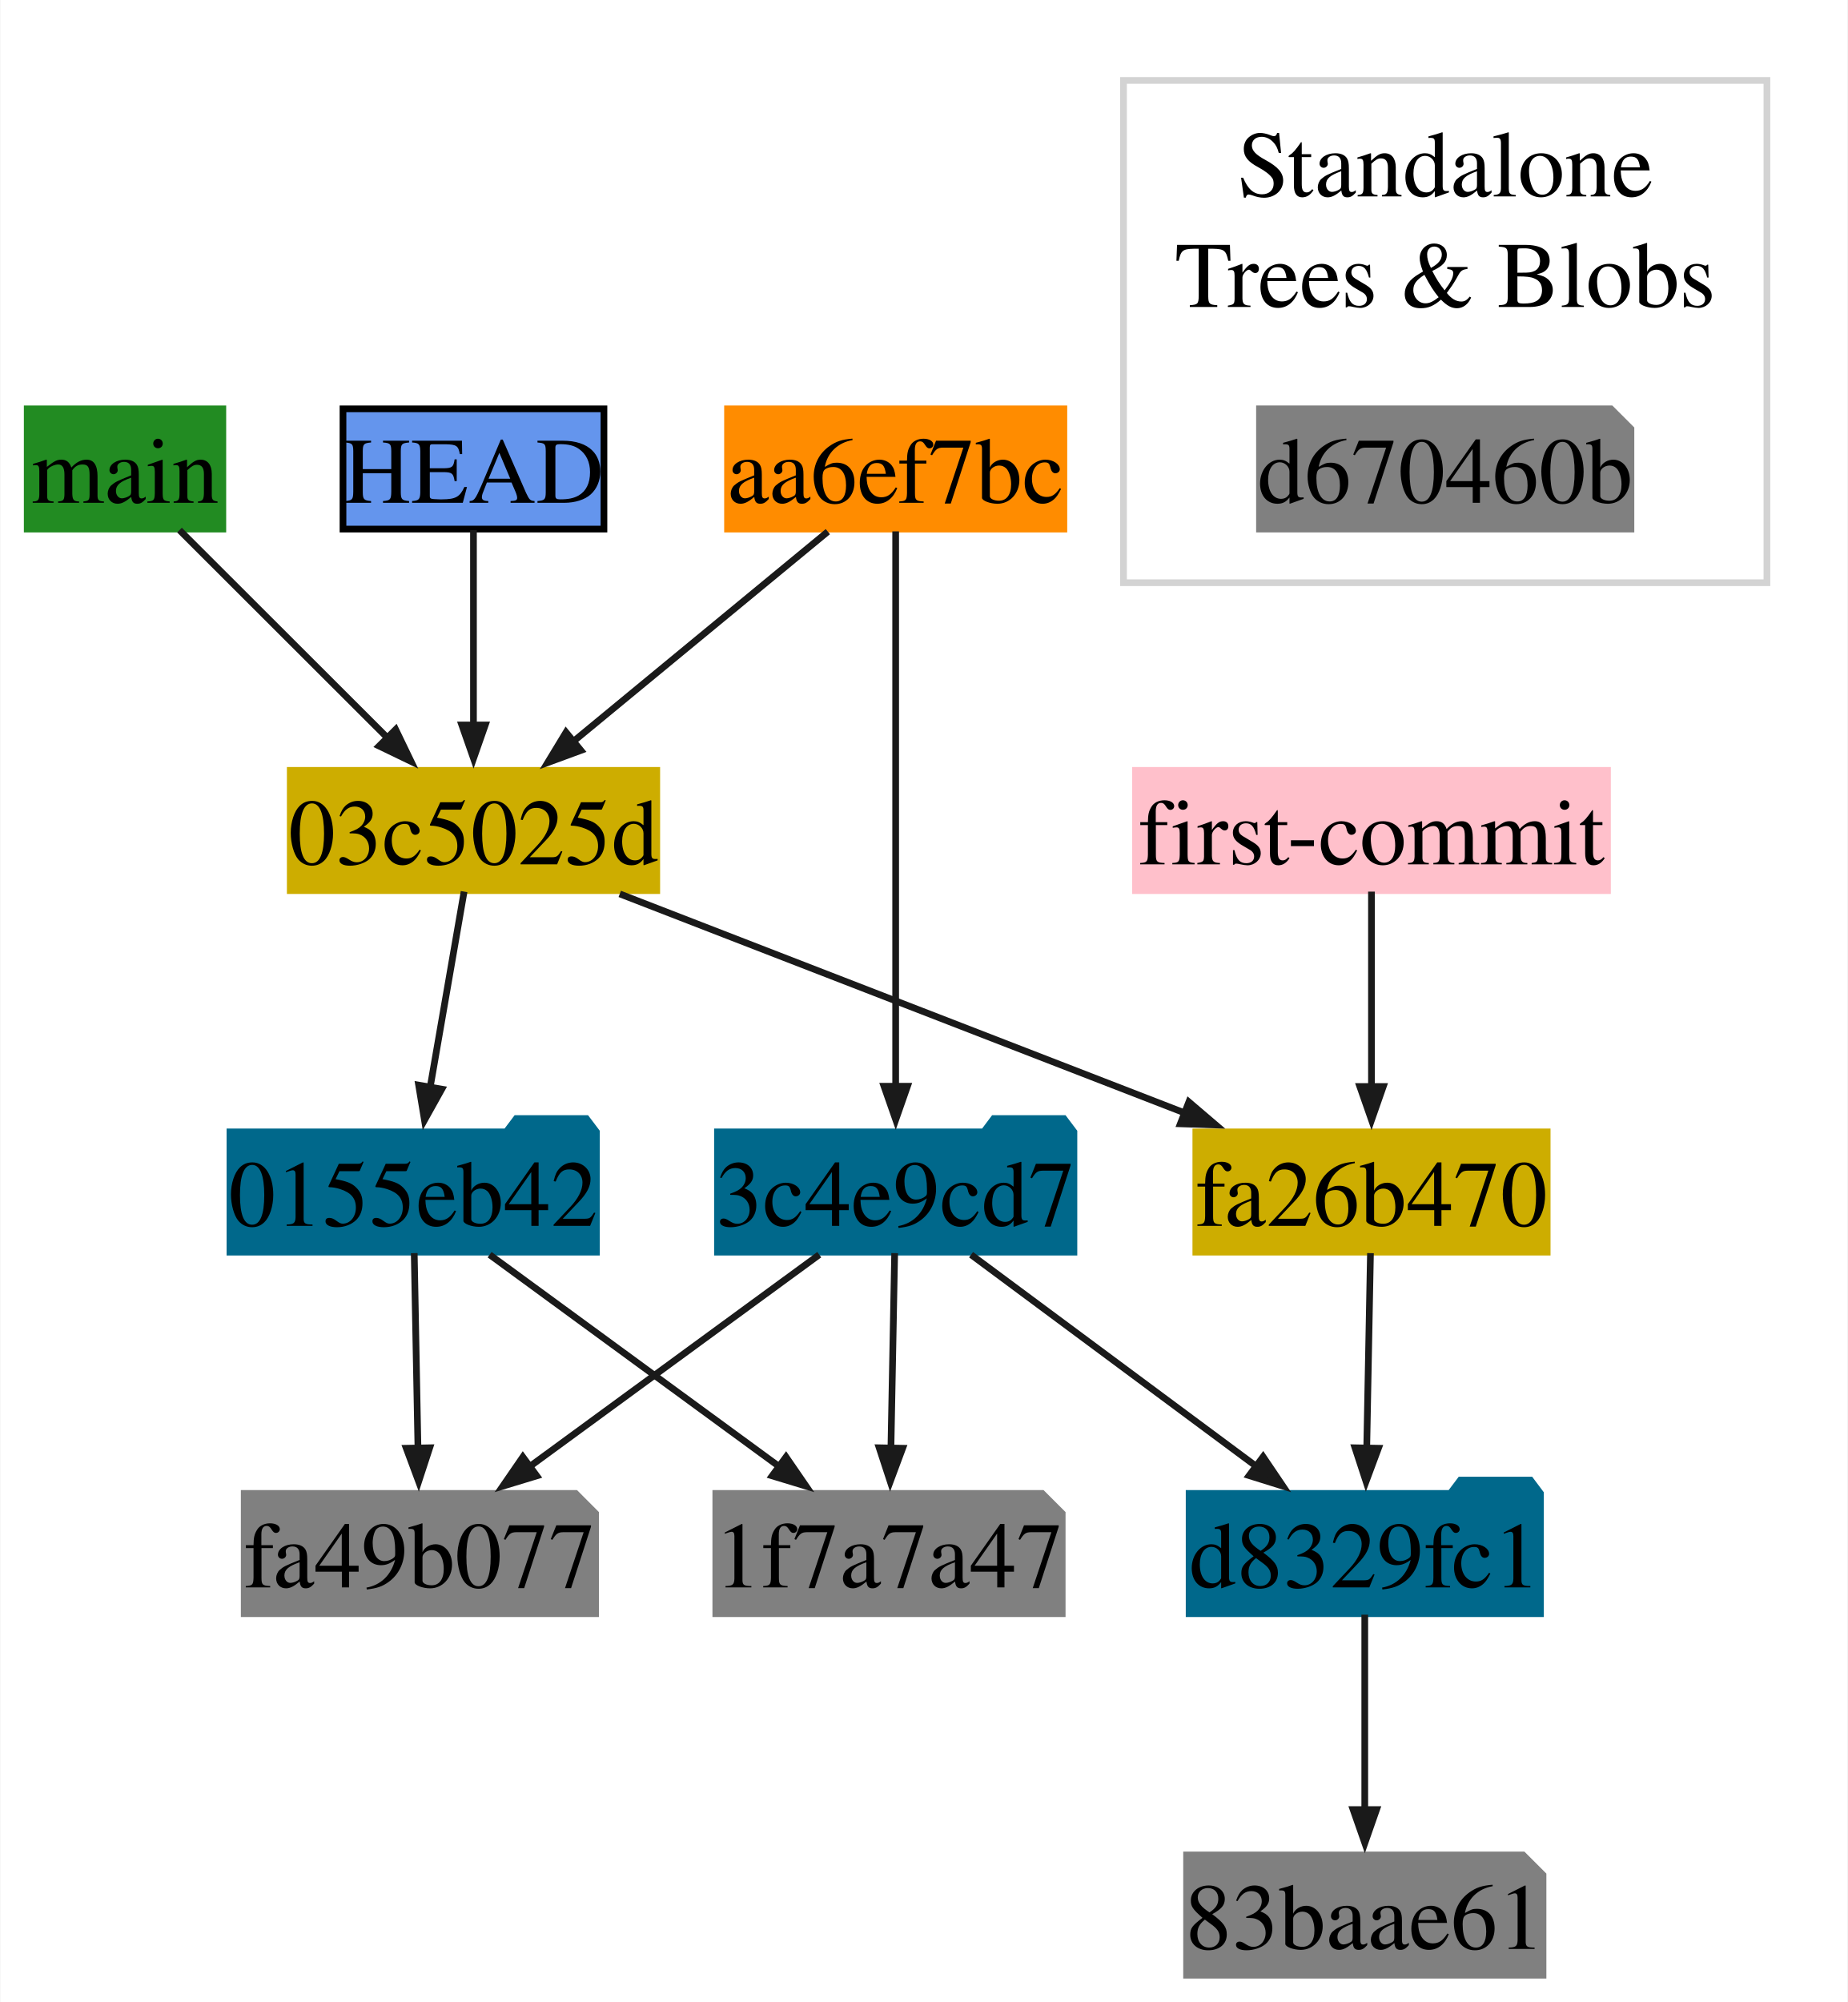
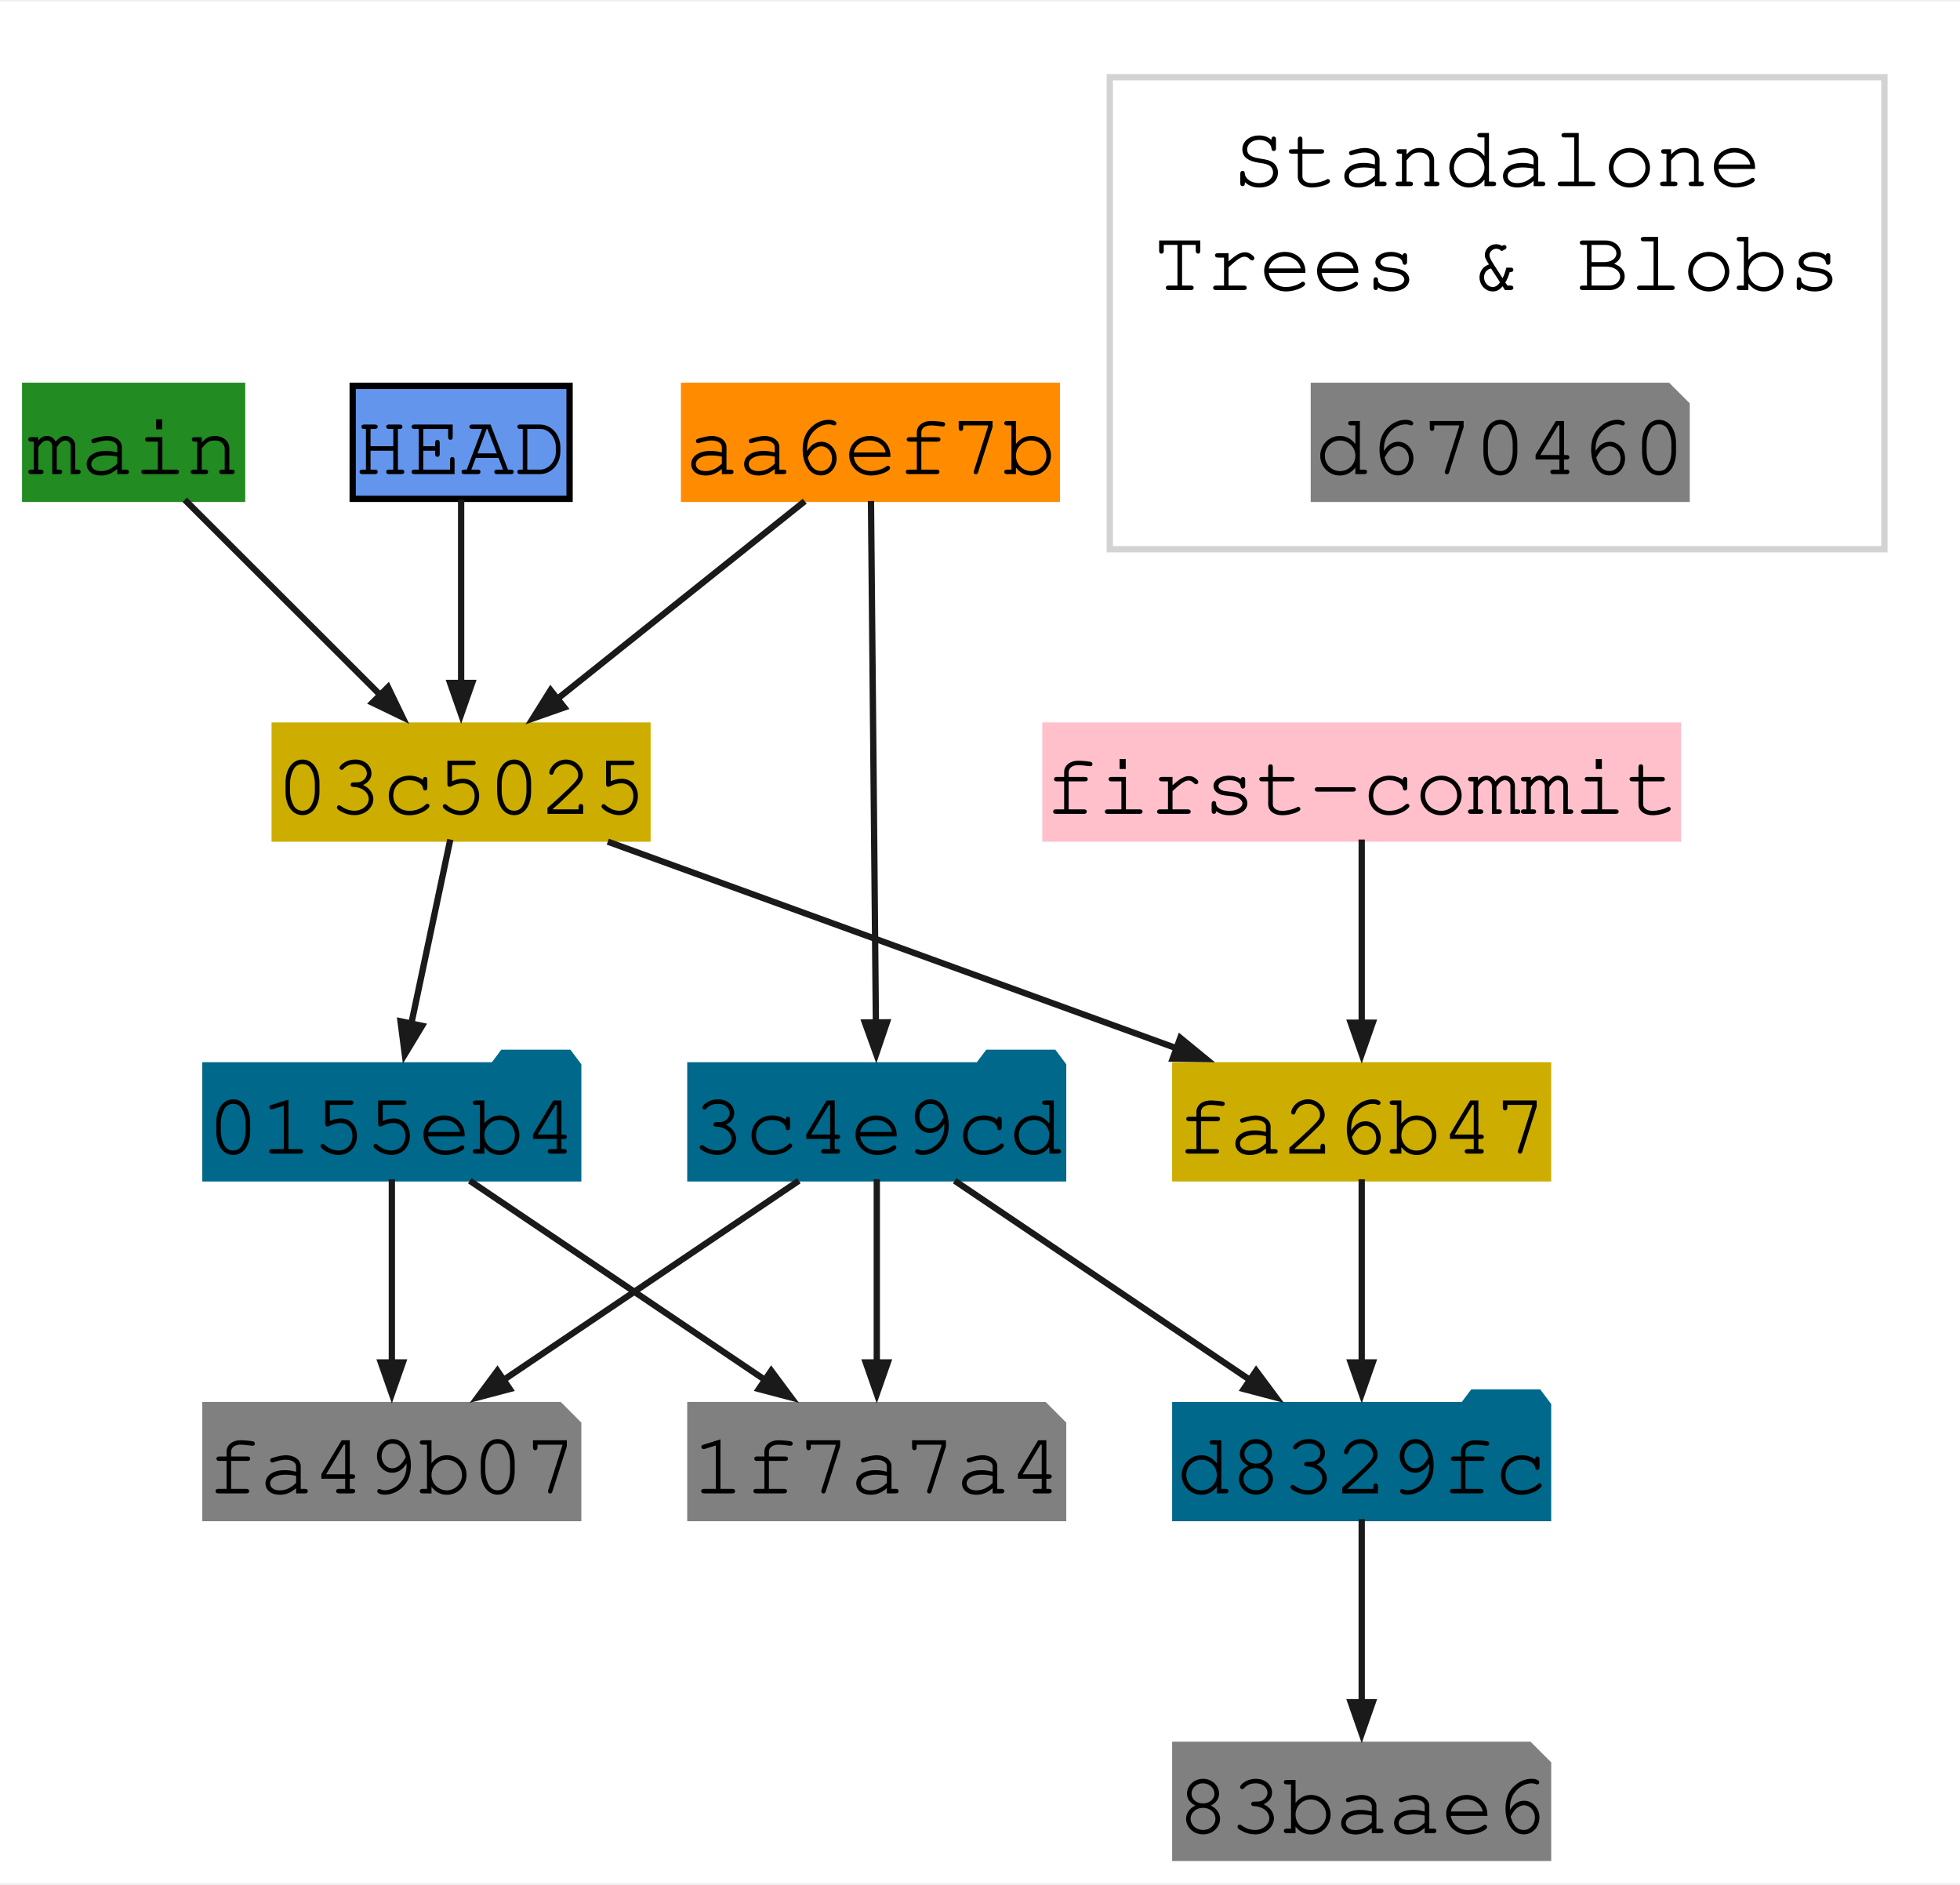
- <svg xmlns="http://www.w3.org/2000/svg" xmlns:xlink="http://www.w3.org/1999/xlink" width="276pt" height="299pt" viewBox="0.00 0.00 275.60 298.70">
+ <svg xmlns="http://www.w3.org/2000/svg" xmlns:xlink="http://www.w3.org/1999/xlink" width="311pt" height="299pt" viewBox="0.00 0.00 311.22 298.70">
  <g id="graph0" class="graph" transform="scale(1 1) rotate(0) translate(4 294.7)">
-     <polygon fill="white" stroke="none" points="-4,4 -4,-294.7 271.6,-294.7 271.6,4 -4,4" />
+     <polygon fill="white" stroke="none" points="-4,4 -4,-294.7 307.22,-294.7 307.22,4 -4,4" />
    <g id="clust1" class="cluster">
-       <polygon fill="white" stroke="lightgrey" points="163.59,-207.76 163.59,-282.7 259.6,-282.7 259.6,-207.76 163.59,-207.76" />
-       <text text-anchor="middle" x="211.59" y="-265.4" font-family="Times,serif" font-size="14.00">Standalone</text>
-       <text text-anchor="middle" x="211.59" y="-248.9" font-family="Times,serif" font-size="14.00">Trees &amp; Blobs</text>
+       <polygon fill="white" stroke="lightgrey" points="172.22,-207.76 172.22,-282.7 295.22,-282.7 295.22,-207.76 172.22,-207.76" />
+       <text text-anchor="middle" x="233.72" y="-265.4" font-family="Courier,monospace" font-size="14.00">Standalone</text>
+       <text text-anchor="middle" x="233.72" y="-248.9" font-family="Courier,monospace" font-size="14.00">Trees &amp; Blobs</text>
    </g>
    <g id="node1" class="node">
      <g id="a_node1">
        <a xlink:title="0155eb4229851634a0f03eb265b69f5a2d56f341">
-           <polygon fill="#00688b" stroke="#00688b" points="84.94,-125.82 83.44,-127.81 72.98,-127.81 71.48,-125.82 30.25,-125.82 30.25,-107.88 84.94,-107.88 84.94,-125.82" />
-           <text text-anchor="middle" x="57.59" y="-111.8" font-family="Times,serif" font-size="14.00">0155eb42</text>
+           <polygon fill="#00688b" stroke="#00688b" points="87.81,-125.82 86.32,-127.81 75.85,-127.81 74.36,-125.82 28.62,-125.82 28.62,-107.88 87.81,-107.88 87.81,-125.82" />
+           <text text-anchor="middle" x="58.22" y="-111.8" font-family="Courier,monospace" font-size="14.00">0155eb4</text>
        </a>
      </g>
    </g>
    <g id="node3" class="node">
      <g id="a_node3">
        <a xlink:title="test.txt">
-           <polygon fill="gray" stroke="gray" points="151.45,-71.88 102.75,-71.88 102.75,-53.94 154.44,-53.94 154.44,-68.89 151.45,-71.88" />
-           <polyline fill="none" stroke="gray" points="151.45,-71.88 151.45,-68.89" />
-           <polyline fill="none" stroke="gray" points="154.44,-68.89 151.45,-68.89" />
-           <text text-anchor="middle" x="128.59" y="-57.86" font-family="Times,serif" font-size="14.00">1f7a7a47</text>
+           <polygon fill="gray" stroke="gray" points="161.82,-71.88 105.62,-71.88 105.62,-53.94 164.81,-53.94 164.81,-68.89 161.82,-71.88" />
+           <polyline fill="none" stroke="gray" points="161.82,-71.88 161.82,-68.89" />
+           <polyline fill="none" stroke="gray" points="164.81,-68.89 161.82,-68.89" />
+           <text text-anchor="middle" x="135.22" y="-57.86" font-family="Courier,monospace" font-size="14.00">1f7a7a4</text>
        </a>
      </g>
    </g>
    <g id="edge1" class="edge">
-       <path fill="none" stroke="#1a1a1a" d="M69,-107.5C80.77,-98.9 99.22,-85.4 112.47,-75.7" />
-       <polygon fill="#1a1a1a" stroke="#1a1a1a" points="113.23,-77.32 116.23,-72.96 111.16,-74.5 113.23,-77.32" />
+       <path fill="none" stroke="#1a1a1a" d="M70.59,-107.5C83.28,-98.95 103.13,-85.56 117.48,-75.87" />
+       <polygon fill="#1a1a1a" stroke="#1a1a1a" points="118.46,-77.33 121.62,-73.08 116.5,-74.43 118.46,-77.33" />
    </g>
    <g id="node10" class="node">
      <g id="a_node10">
        <a xlink:title="new.txt">
-           <polygon fill="gray" stroke="gray" points="81.83,-71.88 32.38,-71.88 32.38,-53.94 84.81,-53.94 84.81,-68.89 81.83,-71.88" />
-           <polyline fill="none" stroke="gray" points="81.83,-71.88 81.83,-68.89" />
-           <polyline fill="none" stroke="gray" points="84.81,-68.89 81.83,-68.89" />
-           <text text-anchor="middle" x="58.59" y="-57.86" font-family="Times,serif" font-size="14.00">fa49b077</text>
+           <polygon fill="gray" stroke="gray" points="84.83,-71.88 28.62,-71.88 28.62,-53.94 87.81,-53.94 87.81,-68.89 84.83,-71.88" />
+           <polyline fill="none" stroke="gray" points="84.83,-71.88 84.83,-68.89" />
+           <polyline fill="none" stroke="gray" points="87.81,-68.89 84.83,-68.89" />
+           <text text-anchor="middle" x="58.22" y="-57.86" font-family="Courier,monospace" font-size="14.00">fa49b07</text>
        </a>
      </g>
    </g>
    <g id="edge2" class="edge">
-       <path fill="none" stroke="#1a1a1a" d="M57.75,-107.73C57.9,-99.93 58.13,-87.95 58.31,-78.49" />
-       <polygon fill="#1a1a1a" stroke="#1a1a1a" points="60.06,-78.69 58.41,-73.65 56.56,-78.62 60.06,-78.69" />
+       <path fill="none" stroke="#1a1a1a" d="M58.22,-107.73C58.22,-99.93 58.22,-87.95 58.22,-78.49" />
+       <polygon fill="#1a1a1a" stroke="#1a1a1a" points="59.97,-78.65 58.22,-73.65 56.47,-78.65 59.97,-78.65" />
    </g>
    <g id="node2" class="node">
      <g id="a_node2">
        <a xlink:title="author: First Last &lt;first.last@mail.com&gt;&#10;Wed Jan 01 09:00:00 2025 +0100&#10;committer: Nom Prenom &lt;nom.prenom@mail.com&gt;&#10;Wed Jan 01 09:00:00 2025 +0100&#10;&#10;Second commit">
-           <polygon fill="#cdad00" stroke="#cdad00" points="93.94,-179.76 39.25,-179.76 39.25,-161.82 93.94,-161.82 93.94,-179.76" />
-           <text text-anchor="middle" x="66.59" y="-165.74" font-family="Times,serif" font-size="14.00">03c5025d</text>
+           <polygon fill="#cdad00" stroke="#cdad00" points="98.81,-179.76 39.62,-179.76 39.62,-161.82 98.81,-161.82 98.81,-179.76" />
+           <text text-anchor="middle" x="69.22" y="-165.74" font-family="Courier,monospace" font-size="14.00">03c5025</text>
        </a>
      </g>
    </g>
    <g id="edge3" class="edge">
-       <path fill="none" stroke="#1a1a1a" d="M65.19,-161.67C63.84,-153.87 61.76,-141.89 60.12,-132.43" />
-       <polygon fill="#1a1a1a" stroke="#1a1a1a" points="61.86,-132.2 59.28,-127.57 58.41,-132.8 61.86,-132.2" />
+       <path fill="none" stroke="#1a1a1a" d="M67.5,-161.67C65.85,-153.87 63.31,-141.89 61.31,-132.43" />
+       <polygon fill="#1a1a1a" stroke="#1a1a1a" points="63.02,-132.09 60.28,-127.56 59.6,-132.81 63.02,-132.09" />
    </g>
    <g id="node9" class="node">
      <g id="a_node9">
        <a xlink:title="author: First Last &lt;first.last@mail.com&gt;&#10;Wed Jan 01 09:00:00 2025 +0100&#10;committer: Nom Prenom &lt;nom.prenom@mail.com&gt;&#10;Wed Jan 01 09:00:00 2025 +0100&#10;&#10;First commit">
-           <polygon fill="#cdad00" stroke="#cdad00" points="226.81,-125.82 174.38,-125.82 174.38,-107.88 226.81,-107.88 226.81,-125.82" />
-           <text text-anchor="middle" x="200.59" y="-111.8" font-family="Times,serif" font-size="14.00">fa26b470</text>
+           <polygon fill="#cdad00" stroke="#cdad00" points="241.81,-125.82 182.62,-125.82 182.62,-107.88 241.81,-107.88 241.81,-125.82" />
+           <text text-anchor="middle" x="212.22" y="-111.8" font-family="Courier,monospace" font-size="14.00">fa26b47</text>
        </a>
      </g>
    </g>
    <g id="edge4" class="edge">
-       <path fill="none" stroke="#1a1a1a" d="M88.42,-161.33C111.49,-152.39 147.93,-138.26 172.98,-128.55" />
-       <polygon fill="#1a1a1a" stroke="#1a1a1a" points="173.34,-130.29 177.37,-126.85 172.07,-127.03 173.34,-130.29" />
+       <path fill="none" stroke="#1a1a1a" d="M92.51,-161.33C117.24,-152.35 156.35,-138.14 183.09,-128.43" />
+       <polygon fill="#1a1a1a" stroke="#1a1a1a" points="183.41,-130.18 187.51,-126.82 182.22,-126.89 183.41,-130.18" />
    </g>
    <g id="node4" class="node">
      <g id="a_node4">
        <a xlink:title="3c4e9cd789d88d8d89c1073707c3585e41b0e614">
-           <polygon fill="#00688b" stroke="#00688b" points="156.19,-125.82 154.69,-127.81 144.23,-127.81 142.74,-125.82 103,-125.82 103,-107.88 156.19,-107.88 156.19,-125.82" />
-           <text text-anchor="middle" x="129.59" y="-111.8" font-family="Times,serif" font-size="14.00">3c4e9cd7</text>
+           <polygon fill="#00688b" stroke="#00688b" points="164.81,-125.82 163.32,-127.81 152.86,-127.81 151.36,-125.82 105.62,-125.82 105.62,-107.88 164.81,-107.88 164.81,-125.82" />
+           <text text-anchor="middle" x="135.22" y="-111.8" font-family="Courier,monospace" font-size="14.00">3c4e9cd</text>
        </a>
      </g>
    </g>
    <g id="edge6" class="edge">
-       <path fill="none" stroke="#1a1a1a" d="M129.44,-107.73C129.29,-99.93 129.06,-87.95 128.88,-78.49" />
-       <polygon fill="#1a1a1a" stroke="#1a1a1a" points="130.63,-78.62 128.78,-73.65 127.13,-78.69 130.63,-78.62" />
+       <path fill="none" stroke="#1a1a1a" d="M135.22,-107.73C135.22,-99.93 135.22,-87.95 135.22,-78.49" />
+       <polygon fill="#1a1a1a" stroke="#1a1a1a" points="136.97,-78.65 135.22,-73.65 133.47,-78.65 136.97,-78.65" />
    </g>
    <g id="node8" class="node">
      <g id="a_node8">
        <a xlink:title="bak">
-           <polygon fill="#00688b" stroke="#00688b" points="225.81,-71.88 224.32,-73.87 213.86,-73.87 212.36,-71.88 173.38,-71.88 173.38,-53.94 225.81,-53.94 225.81,-71.88" />
-           <text text-anchor="middle" x="199.59" y="-57.86" font-family="Times,serif" font-size="14.00">d8329fc1</text>
+           <polygon fill="#00688b" stroke="#00688b" points="241.81,-71.88 240.32,-73.87 229.86,-73.87 228.36,-71.88 182.62,-71.88 182.62,-53.94 241.81,-53.94 241.81,-71.88" />
+           <text text-anchor="middle" x="212.22" y="-57.86" font-family="Courier,monospace" font-size="14.00">d8329fc</text>
        </a>
      </g>
    </g>
    <g id="edge7" class="edge">
-       <path fill="none" stroke="#1a1a1a" d="M140.84,-107.5C152.44,-98.9 170.63,-85.4 183.7,-75.7" />
-       <polygon fill="#1a1a1a" stroke="#1a1a1a" points="184.42,-77.35 187.39,-72.96 182.33,-74.54 184.42,-77.35" />
+       <path fill="none" stroke="#1a1a1a" d="M147.59,-107.5C160.28,-98.95 180.13,-85.56 194.48,-75.87" />
+       <polygon fill="#1a1a1a" stroke="#1a1a1a" points="195.46,-77.33 198.62,-73.08 193.5,-74.43 195.46,-77.33" />
    </g>
    <g id="edge8" class="edge">
-       <path fill="none" stroke="#1a1a1a" d="M118.19,-107.5C106.42,-98.9 87.97,-85.4 74.72,-75.7" />
-       <polygon fill="#1a1a1a" stroke="#1a1a1a" points="76.03,-74.5 70.96,-72.96 73.96,-77.32 76.03,-74.5" />
+       <path fill="none" stroke="#1a1a1a" d="M122.85,-107.5C110.16,-98.95 90.31,-85.56 75.96,-75.87" />
+       <polygon fill="#1a1a1a" stroke="#1a1a1a" points="76.94,-74.43 71.82,-73.08 74.98,-77.33 76.94,-74.43" />
    </g>
    <g id="node5" class="node">
      <g id="a_node5">
        <a xlink:title="test.txt">
-           <polygon fill="gray" stroke="gray" points="223.2,-17.94 173,-17.94 173,0 226.19,0 226.19,-14.95 223.2,-17.94" />
-           <polyline fill="none" stroke="gray" points="223.2,-17.94 223.2,-14.95" />
-           <polyline fill="none" stroke="gray" points="226.19,-14.95 223.2,-14.95" />
-           <text text-anchor="middle" x="199.59" y="-3.92" font-family="Times,serif" font-size="14.00">83baae61</text>
+           <polygon fill="gray" stroke="gray" points="238.82,-17.94 182.62,-17.94 182.62,0 241.81,0 241.81,-14.95 238.82,-17.94" />
+           <polyline fill="none" stroke="gray" points="238.82,-17.94 238.82,-14.95" />
+           <polyline fill="none" stroke="gray" points="241.81,-14.95 238.82,-14.95" />
+           <text text-anchor="middle" x="212.22" y="-3.92" font-family="Courier,monospace" font-size="14.00">83baae6</text>
        </a>
      </g>
    </g>
    <g id="node6" class="node">
      <g id="a_node6">
        <a xlink:title="03c5025d075bbe625608593e3bf4671daebebcc4">
-           <polygon fill="cornflowerblue" stroke="black" points="86.06,-233.7 47.12,-233.7 47.12,-215.76 86.06,-215.76 86.06,-233.7" />
-           <text text-anchor="middle" x="66.59" y="-219.68" font-family="Times,serif" font-size="14.00">HEAD</text>
+           <polygon fill="cornflowerblue" stroke="black" points="86.44,-233.7 52,-233.7 52,-215.76 86.44,-215.76 86.44,-233.7" />
+           <text text-anchor="middle" x="69.22" y="-219.68" font-family="Courier,monospace" font-size="14.00">HEAD</text>
        </a>
      </g>
    </g>
    <g id="edge9" class="edge">
-       <path fill="none" stroke="#1a1a1a" d="M66.59,-215.61C66.59,-207.81 66.59,-195.83 66.59,-186.37" />
-       <polygon fill="#1a1a1a" stroke="#1a1a1a" points="68.35,-186.53 66.6,-181.53 64.85,-186.53 68.35,-186.53" />
+       <path fill="none" stroke="#1a1a1a" d="M69.22,-215.61C69.22,-207.81 69.22,-195.83 69.22,-186.37" />
+       <polygon fill="#1a1a1a" stroke="#1a1a1a" points="70.97,-186.53 69.22,-181.53 67.47,-186.53 70.97,-186.53" />
    </g>
    <g id="node7" class="node">
      <g id="a_node7">
        <a xlink:title="author: First Last &lt;first.last@mail.com&gt;&#10;Wed Jan 01 09:00:00 2025 +0100&#10;committer: Nom Prenom &lt;nom.prenom@mail.com&gt;&#10;Wed Jan 01 09:00:00 2025 +0100&#10;&#10;Third commit">
-           <polygon fill="darkorange" stroke="darkorange" points="154.69,-233.7 104.5,-233.7 104.5,-215.76 154.69,-215.76 154.69,-233.7" />
-           <text text-anchor="middle" x="129.59" y="-219.68" font-family="Times,serif" font-size="14.00">aa6ef7bc</text>
+           <polygon fill="darkorange" stroke="darkorange" points="163.81,-233.7 104.62,-233.7 104.62,-215.76 163.81,-215.76 163.81,-233.7" />
+           <text text-anchor="middle" x="134.22" y="-219.68" font-family="Courier,monospace" font-size="14.00">aa6ef7b</text>
        </a>
      </g>
    </g>
    <g id="edge10" class="edge">
-       <path fill="none" stroke="#1a1a1a" d="M119.47,-215.38C109.13,-206.85 92.95,-193.52 81.21,-183.84" />
-       <polygon fill="#1a1a1a" stroke="#1a1a1a" points="82.62,-182.74 77.65,-180.91 80.4,-185.44 82.62,-182.74" />
+       <path fill="none" stroke="#1a1a1a" d="M123.78,-215.38C113.1,-206.85 96.41,-193.52 84.3,-183.84" />
+       <polygon fill="#1a1a1a" stroke="#1a1a1a" points="85.6,-182.64 80.61,-180.89 83.42,-185.38 85.6,-182.64" />
    </g>
    <g id="edge11" class="edge">
-       <path fill="none" stroke="#1a1a1a" d="M129.59,-215.42C129.59,-197.48 129.59,-154.94 129.59,-132.42" />
-       <polygon fill="#1a1a1a" stroke="#1a1a1a" points="131.35,-132.63 129.6,-127.63 127.85,-132.63 131.35,-132.63" />
+       <path fill="none" stroke="#1a1a1a" d="M134.3,-215.42C134.47,-197.48 134.87,-154.94 135.08,-132.42" />
+       <polygon fill="#1a1a1a" stroke="#1a1a1a" points="136.83,-132.65 135.13,-127.63 133.33,-132.62 136.83,-132.65" />
    </g>
    <g id="edge12" class="edge">
-       <path fill="none" stroke="#1a1a1a" d="M199.59,-53.79C199.59,-45.99 199.59,-34.01 199.59,-24.55" />
-       <polygon fill="#1a1a1a" stroke="#1a1a1a" points="201.35,-24.71 199.6,-19.71 197.85,-24.71 201.35,-24.71" />
+       <path fill="none" stroke="#1a1a1a" d="M212.22,-53.79C212.22,-45.99 212.22,-34.01 212.22,-24.55" />
+       <polygon fill="#1a1a1a" stroke="#1a1a1a" points="213.97,-24.71 212.22,-19.71 210.47,-24.71 213.97,-24.71" />
    </g>
    <g id="edge13" class="edge">
-       <path fill="none" stroke="#1a1a1a" d="M200.44,-107.73C200.29,-99.93 200.06,-87.95 199.88,-78.49" />
-       <polygon fill="#1a1a1a" stroke="#1a1a1a" points="201.63,-78.62 199.78,-73.65 198.13,-78.69 201.63,-78.62" />
+       <path fill="none" stroke="#1a1a1a" d="M212.22,-107.73C212.22,-99.93 212.22,-87.95 212.22,-78.49" />
+       <polygon fill="#1a1a1a" stroke="#1a1a1a" points="213.97,-78.65 212.22,-73.65 210.47,-78.65 213.97,-78.65" />
    </g>
    <g id="node11" class="node">
      <g id="a_node11">
        <a xlink:title="Nom Prenom &lt;nom.prenom@mail.com&gt;&#10;Wed Jan 1 09:00:00 2025 +0100&#10;&#10;First commit&#10;">
-           <polygon fill="pink" stroke="pink" points="235.81,-179.76 165.38,-179.76 165.38,-161.82 235.81,-161.82 235.81,-179.76" />
-           <text text-anchor="middle" x="200.59" y="-165.74" font-family="Times,serif" font-size="14.00">first-commit</text>
+           <polygon fill="pink" stroke="pink" points="262.44,-179.76 162,-179.76 162,-161.82 262.44,-161.82 262.44,-179.76" />
+           <text text-anchor="middle" x="212.22" y="-165.74" font-family="Courier,monospace" font-size="14.00">first-commit</text>
        </a>
      </g>
    </g>
    <g id="edge5" class="edge">
-       <path fill="none" stroke="#1a1a1a" d="M200.59,-161.67C200.59,-153.87 200.59,-141.89 200.59,-132.43" />
-       <polygon fill="#1a1a1a" stroke="#1a1a1a" points="202.35,-132.59 200.6,-127.59 198.85,-132.59 202.35,-132.59" />
+       <path fill="none" stroke="#1a1a1a" d="M212.22,-161.67C212.22,-153.87 212.22,-141.89 212.22,-132.43" />
+       <polygon fill="#1a1a1a" stroke="#1a1a1a" points="213.97,-132.59 212.22,-127.59 210.47,-132.59 213.97,-132.59" />
    </g>
    <g id="node12" class="node">
      <g id="a_node12">
        <a xlink:title="-&gt; None">
-           <polygon fill="forestgreen" stroke="forestgreen" points="29.19,-233.7 0,-233.7 0,-215.76 29.19,-215.76 29.19,-233.7" />
-           <text text-anchor="middle" x="14.6" y="-219.68" font-family="Times,serif" font-size="14.00">main</text>
+           <polygon fill="forestgreen" stroke="forestgreen" points="34.44,-233.7 0,-233.7 0,-215.76 34.44,-215.76 34.44,-233.7" />
+           <text text-anchor="middle" x="17.22" y="-219.68" font-family="Courier,monospace" font-size="14.00">main</text>
        </a>
      </g>
    </g>
    <g id="edge14" class="edge">
-       <path fill="none" stroke="#1a1a1a" d="M22.72,-215.61C31.07,-207.28 44.18,-194.18 53.89,-184.48" />
-       <polygon fill="#1a1a1a" stroke="#1a1a1a" points="54.98,-185.86 57.28,-181.09 52.51,-183.39 54.98,-185.86" />
+       <path fill="none" stroke="#1a1a1a" d="M25.34,-215.61C33.69,-207.28 46.8,-194.18 56.52,-184.48" />
+       <polygon fill="#1a1a1a" stroke="#1a1a1a" points="57.61,-185.86 59.91,-181.09 55.14,-183.39 57.61,-185.86" />
    </g>
    <g id="node13" class="node">
      <g id="a_node13">
        <a xlink:title="d670460b4b4aece5915caf5c68d12f560a9fe3e4">
-           <polygon fill="gray" stroke="gray" points="236.32,-233.7 183.88,-233.7 183.88,-215.76 239.31,-215.76 239.31,-230.71 236.32,-233.7" />
-           <polyline fill="none" stroke="gray" points="236.32,-233.7 236.32,-230.71" />
-           <polyline fill="none" stroke="gray" points="239.31,-230.71 236.32,-230.71" />
-           <text text-anchor="middle" x="211.59" y="-219.68" font-family="Times,serif" font-size="14.00">d670460b</text>
+           <polygon fill="gray" stroke="gray" points="260.82,-233.7 204.62,-233.7 204.62,-215.76 263.81,-215.76 263.81,-230.71 260.82,-233.7" />
+           <polyline fill="none" stroke="gray" points="260.82,-233.7 260.82,-230.71" />
+           <polyline fill="none" stroke="gray" points="263.81,-230.71 260.82,-230.71" />
+           <text text-anchor="middle" x="234.22" y="-219.68" font-family="Courier,monospace" font-size="14.00">d670460</text>
        </a>
      </g>
    </g>
  </g>
</svg>
